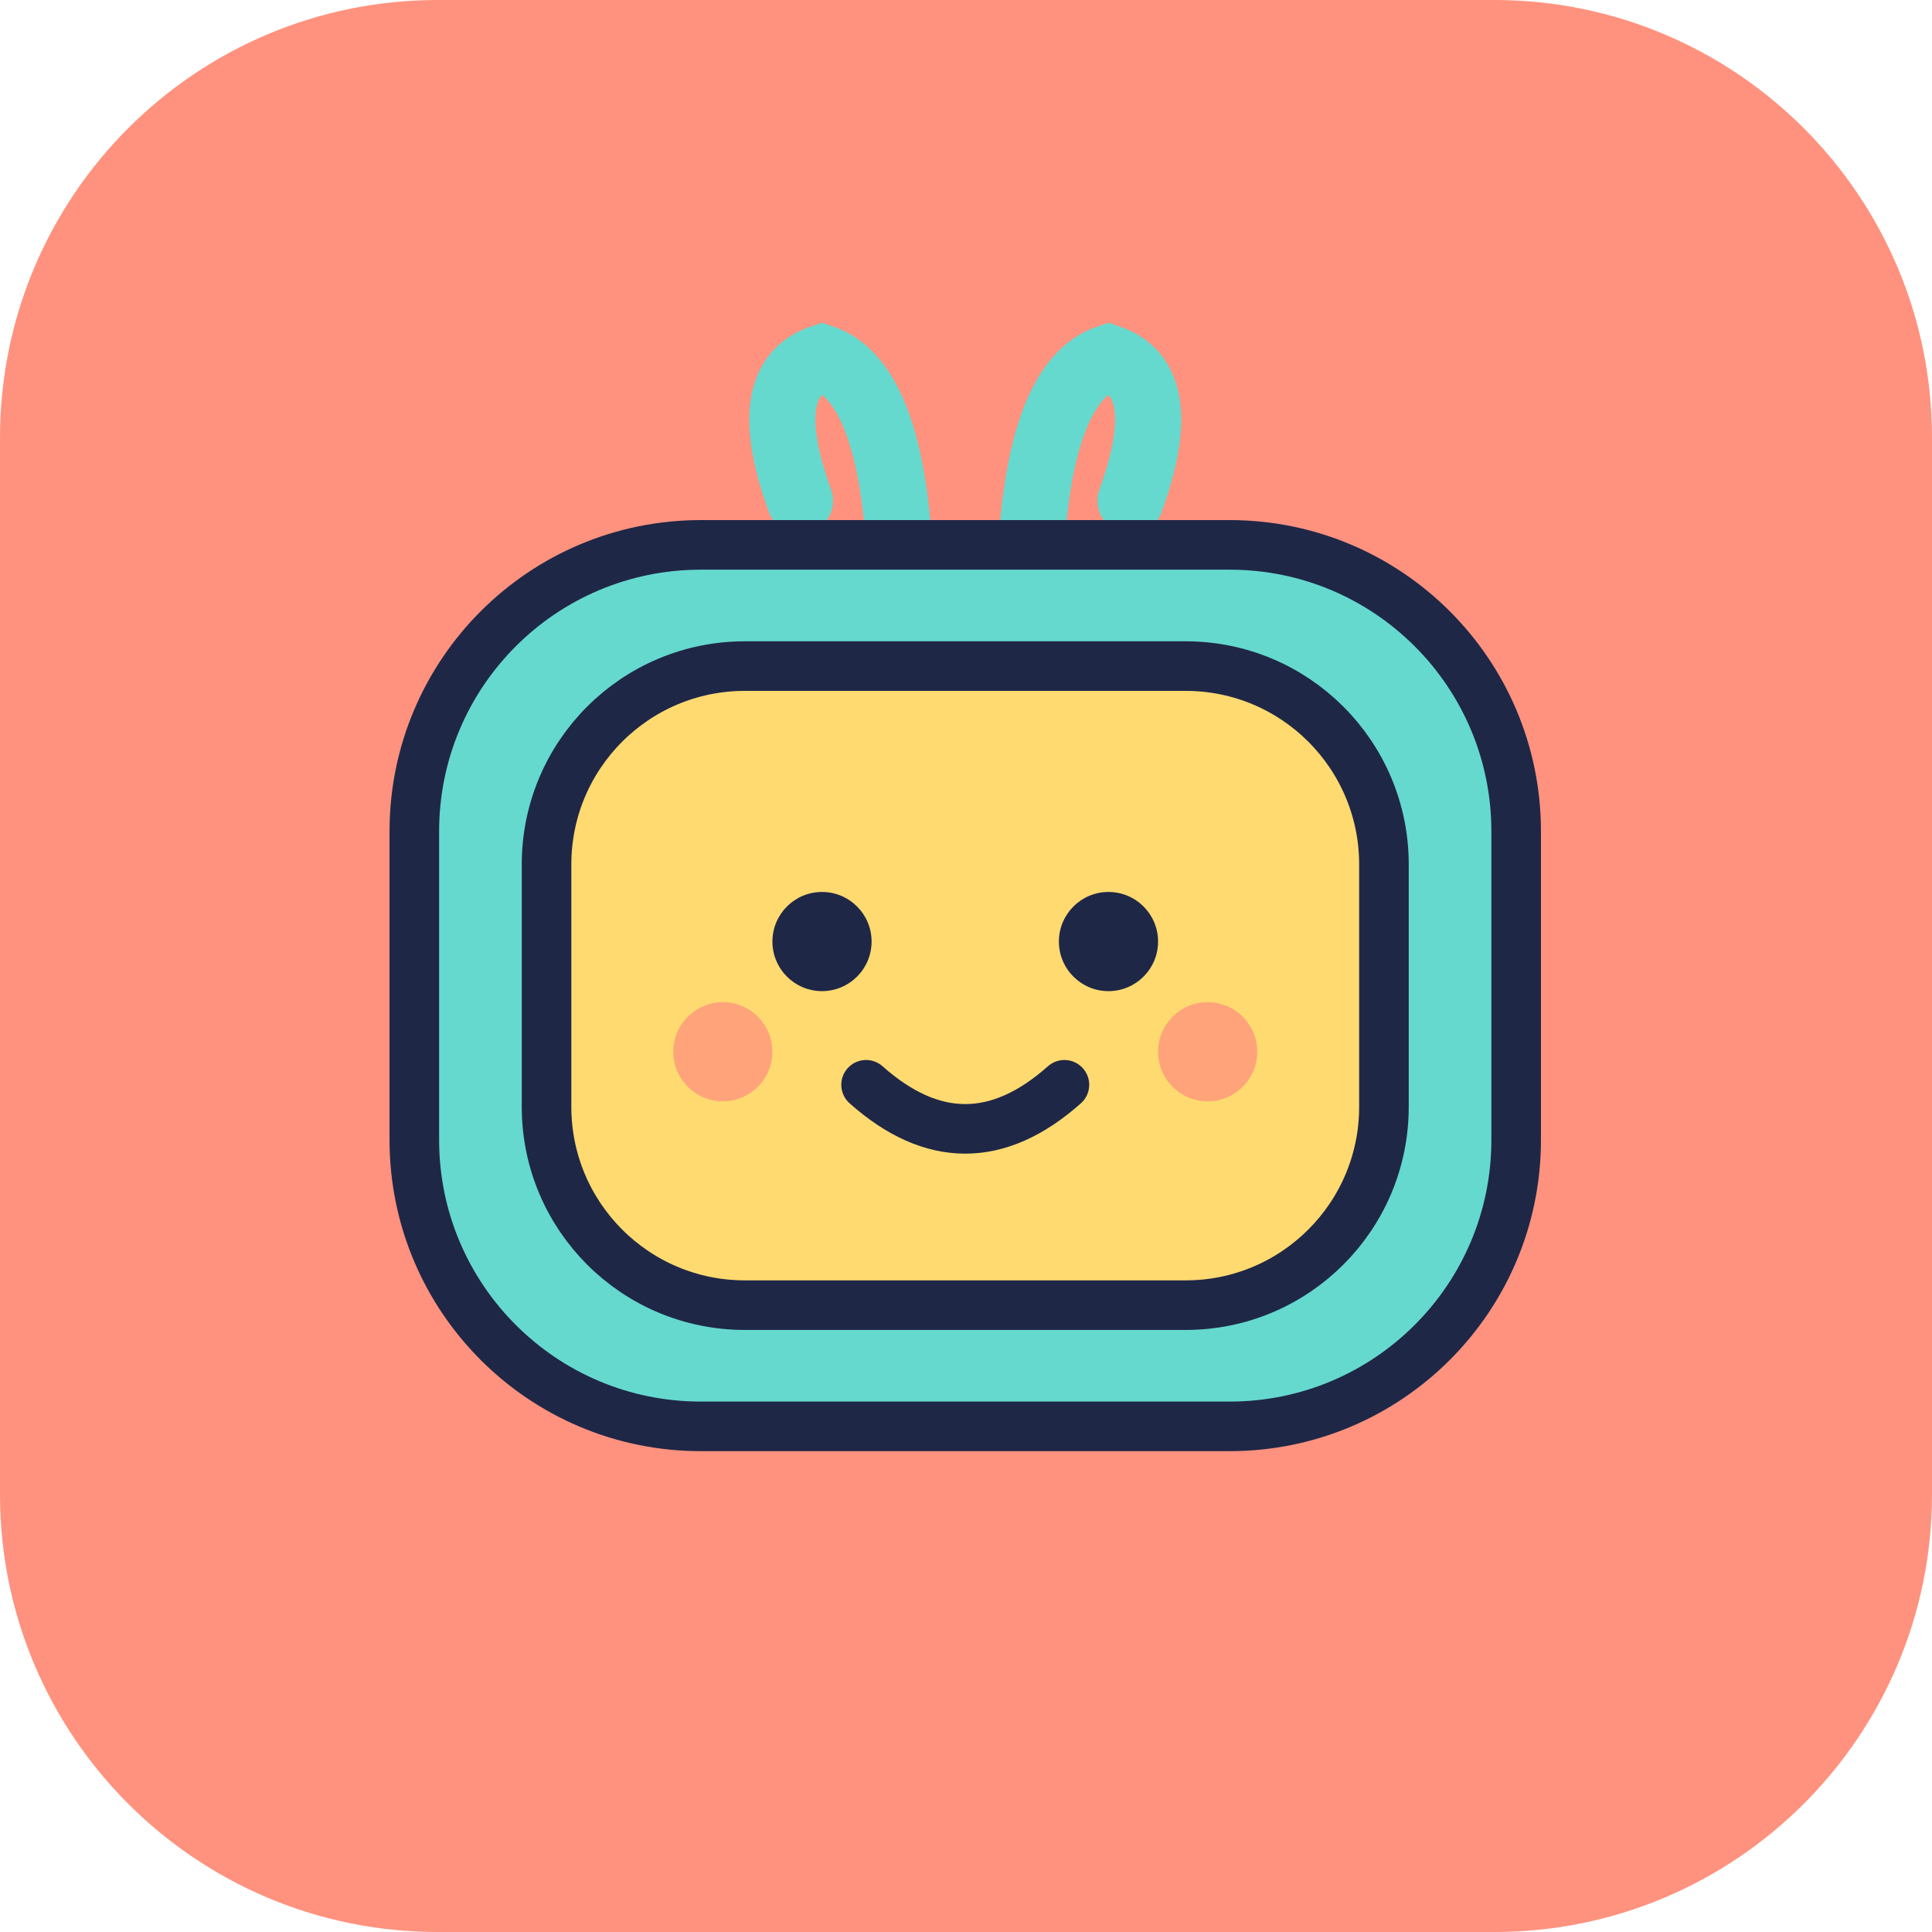
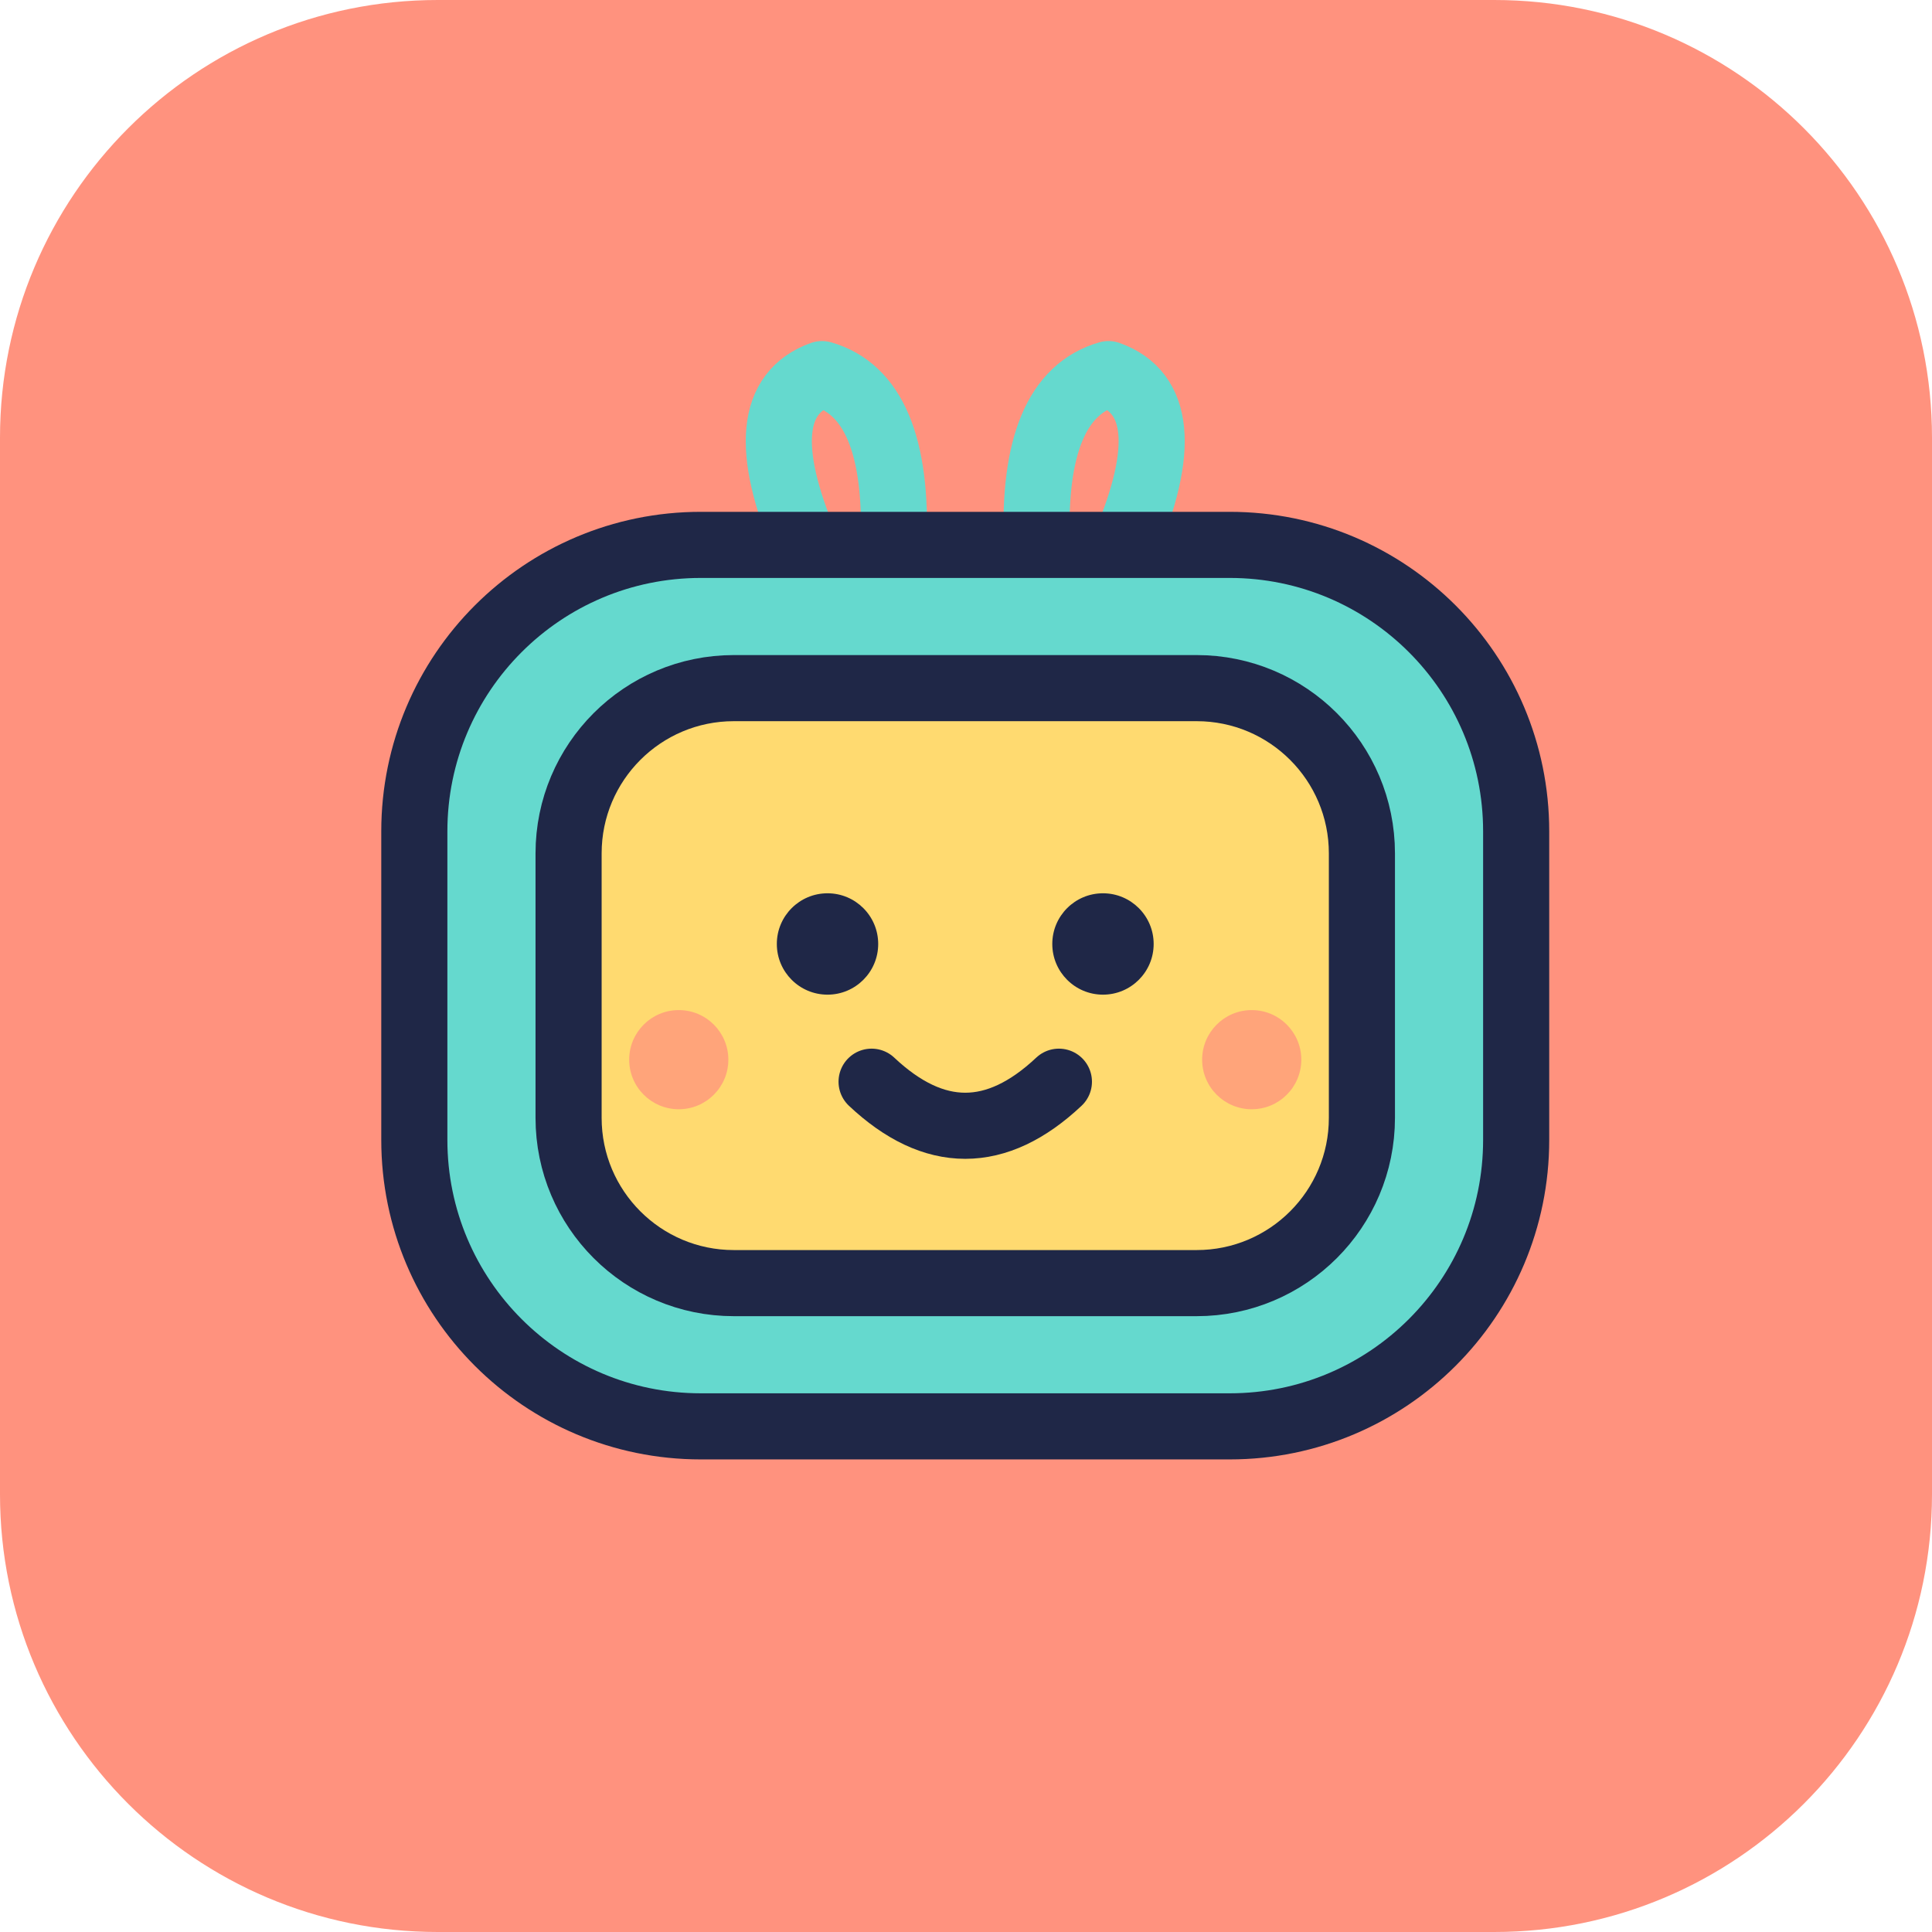
- <svg xmlns="http://www.w3.org/2000/svg" width="512" height="512" viewBox="0 0 512 512">
+ <svg xmlns="http://www.w3.org/2000/svg" width="512" height="512" viewBox="0 0 512 512" stroke-linecap="round" stroke-linejoin="round">
  <rect width="512" height="512" rx="116" fill="#FF927E" />
  <g transform="translate(66 86) scale(1.46)">
-     <path d="M100 32 Q92 10 104 6 Q116 10 118 40 M160 32 Q168 10 156 6 Q144 10 142 40" fill="none" stroke="#65D9CE" stroke-width="12" stroke-linecap="round" />
-     <rect x="30" y="40" width="200" height="160" rx="52" fill="#65D9CE" stroke="#1F2747" stroke-width="9" />
-     <rect x="54" y="62" width="152" height="116" rx="36" fill="#FFDA70" stroke="#1F2747" stroke-width="9" />
-     <circle cx="104" cy="112" r="9" fill="#1F2747" />
-     <circle cx="156" cy="112" r="9" fill="#1F2747" />
-     <circle cx="86" cy="132" r="9" fill="#FF927E" opacity="0.75" />
-     <circle cx="174" cy="132" r="9" fill="#FF927E" opacity="0.75" />
-     <path d="M112 138 Q130 154 148 138" fill="none" stroke="#1F2747" stroke-width="9" stroke-linecap="round" />
+     <path d="M101 40 Q90 14 104 9 Q118 13 117 40 M159 40 Q170 14 156 9 Q142 13 143 40" fill="none" stroke="#65D9CE" stroke-width="12" />
+     <rect x="30" y="40" width="200" height="160" rx="52" fill="#65D9CE" stroke="#1F2747" stroke-width="12" />
+     <rect x="58" y="66" width="144" height="108" rx="30" fill="#FFDA70" stroke="#1F2747" stroke-width="12" />
+     <circle cx="105" cy="112.44" r="9.2" fill="#1F2747" />
+     <circle cx="155" cy="112.44" r="9.2" fill="#1F2747" />
+     <circle cx="78" cy="133.44" r="9" fill="#FF927E" opacity="0.75" />
+     <circle cx="182" cy="133.44" r="9" fill="#FF927E" opacity="0.75" />
+     <path d="M113 137.44 Q130 153.44 147 137.44" fill="none" stroke="#1F2747" stroke-width="12" />
  </g>
</svg>
